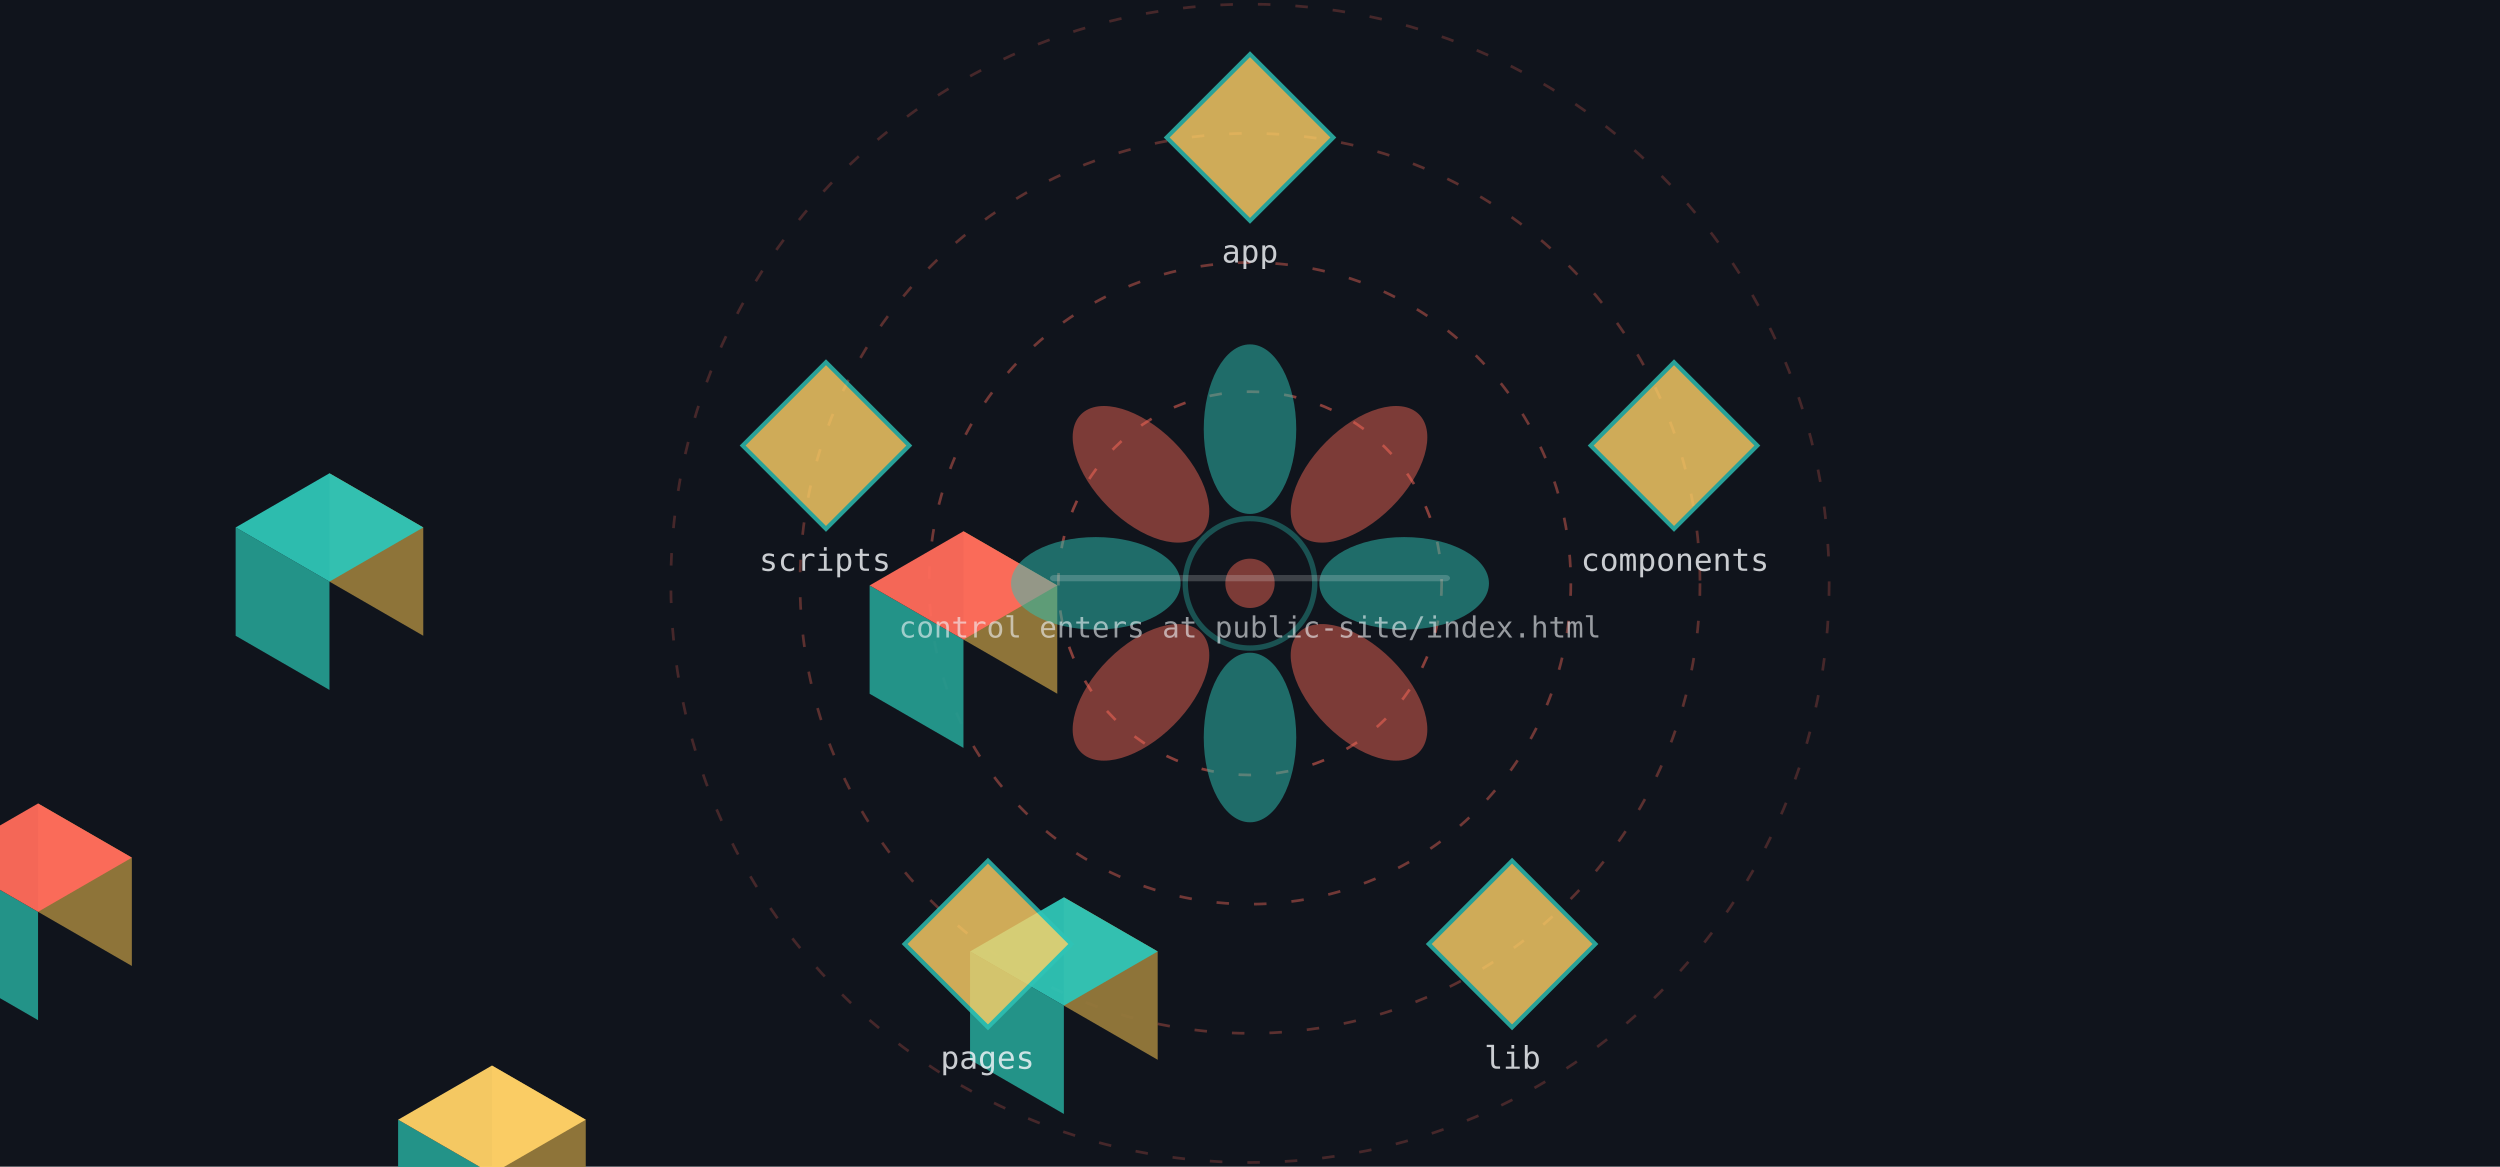
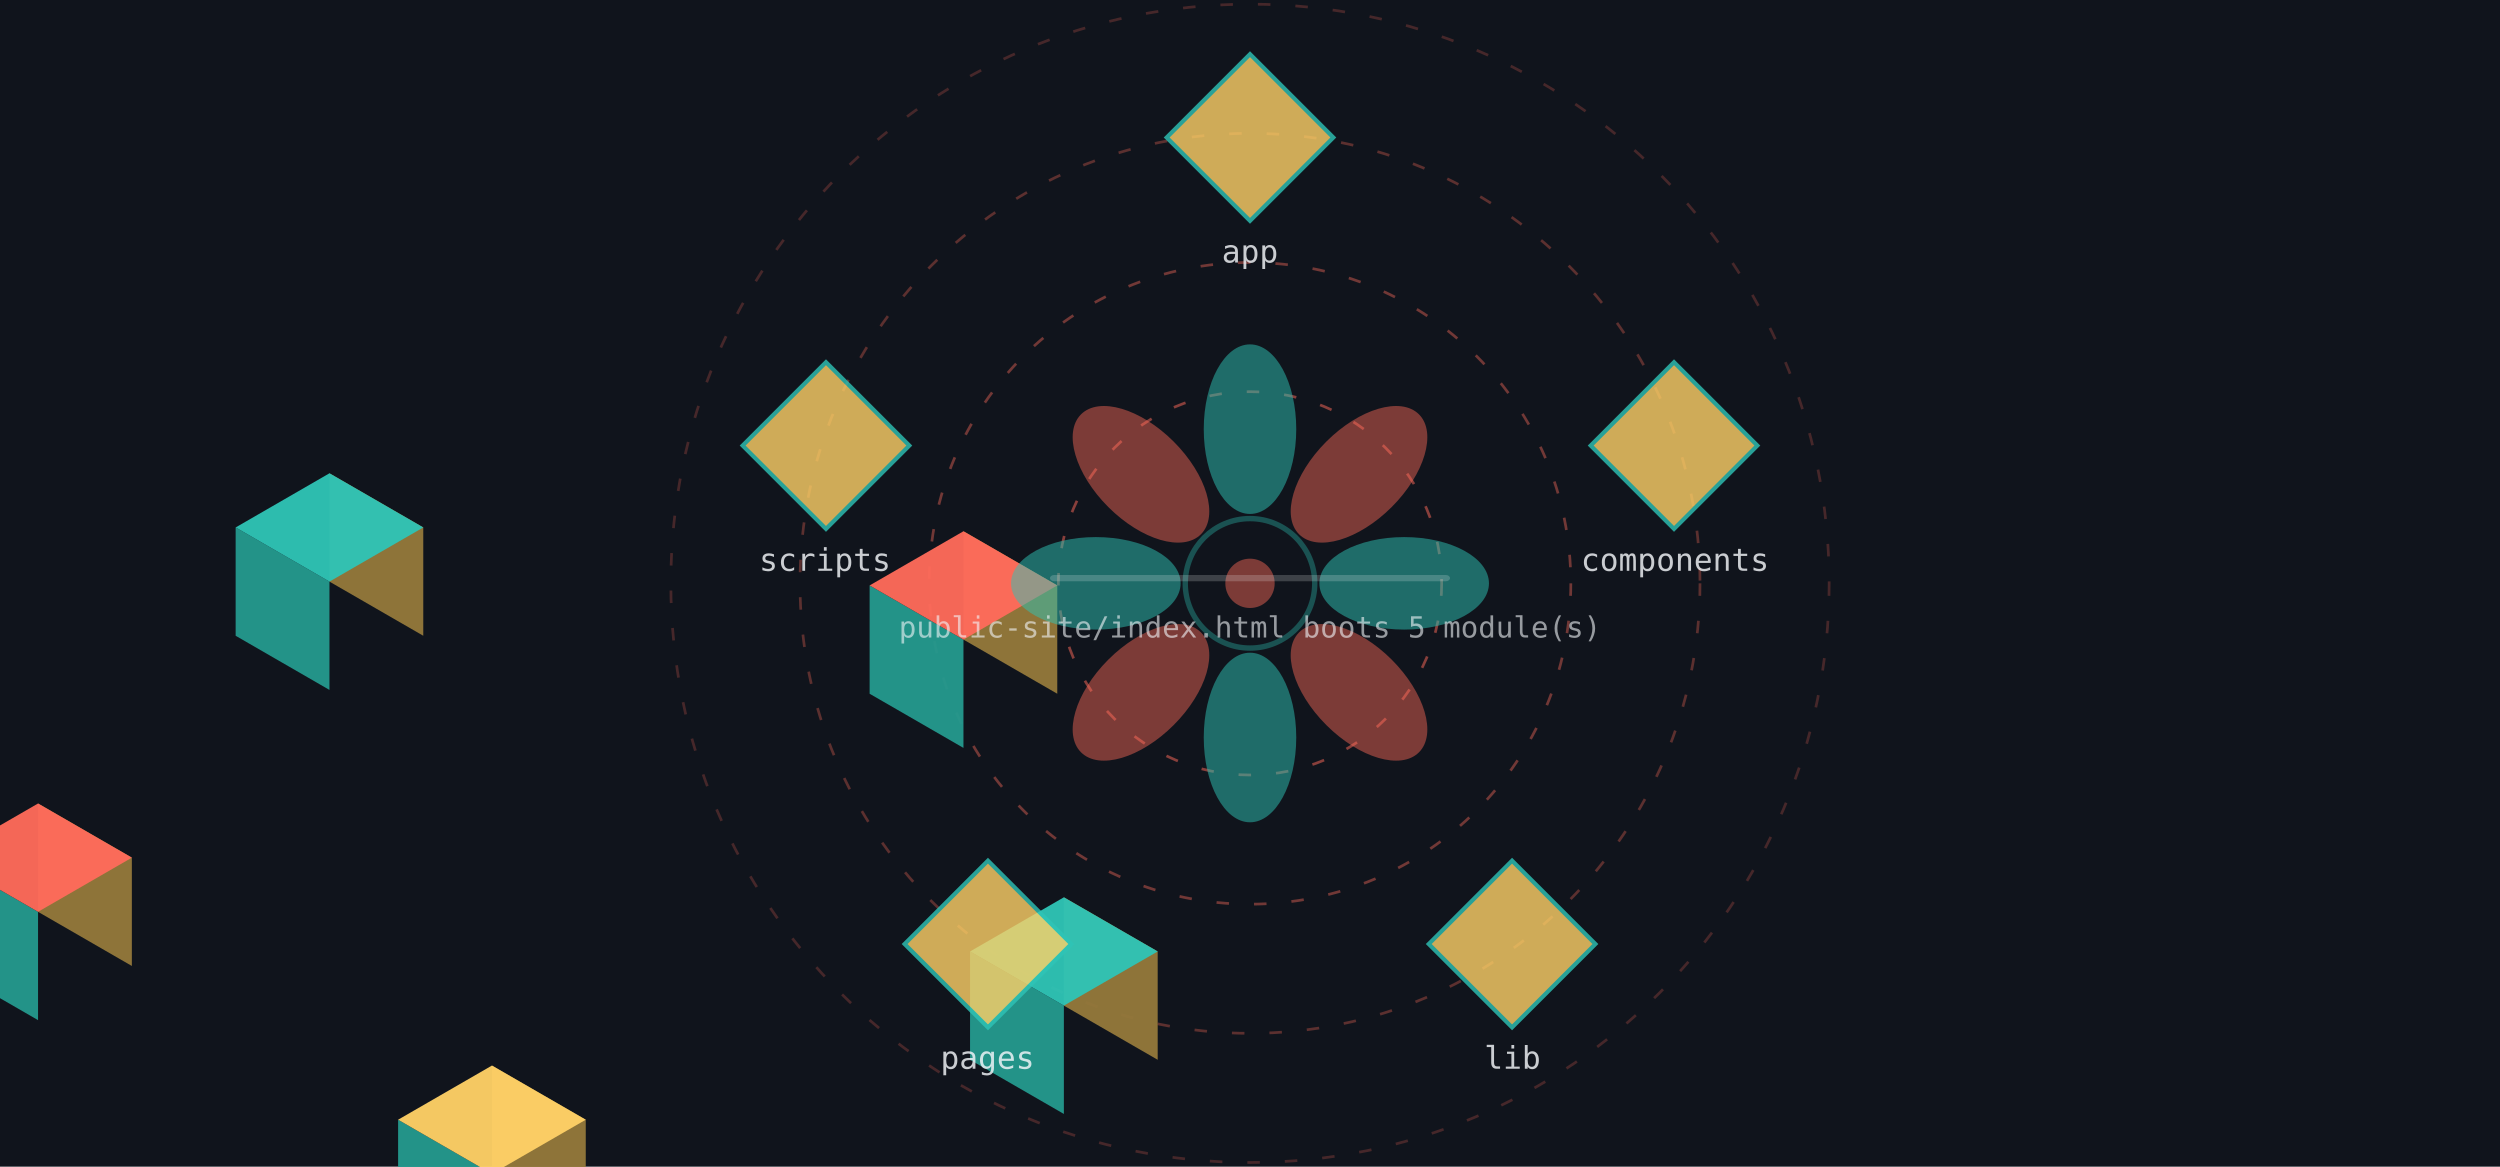
<svg xmlns="http://www.w3.org/2000/svg" viewBox="0 0 1200 560" width="1200" height="560" role="img" aria-label="redwoud workflow">
  <rect width="1200" height="560" fill="#10141c" />
  <defs>
    <linearGradient id="gk" x1="0" y1="0" x2="1" y2="1">
      <stop offset="0%" stop-color="#ff6b5a" />
      <stop offset="100%" stop-color="#2ec4b6" />
    </linearGradient>
  </defs>
  <circle cx="600.00" cy="280.00" r="92.00" fill="none" stroke="rgba(255,107,90,0.500)" stroke-width="1.30" opacity="1.00" stroke-dasharray="6 12" />
  <g>
    <circle cx="600.00" cy="280.00" r="92.00" fill="none" stroke="#ffd166" stroke-width="2.60" opacity="0.00" />
    <animate attributeName="opacity" values="0;0.85;0" dur="15.7s" begin="0.0s" repeatCount="indefinite" />
  </g>
  <circle cx="600.00" cy="280.00" r="154.00" fill="none" stroke="rgba(255,107,90,0.410)" stroke-width="1.30" opacity="1.00" stroke-dasharray="6 12" />
  <g>
    <circle cx="600.00" cy="280.00" r="154.00" fill="none" stroke="#ffd166" stroke-width="2.60" opacity="0.00" />
    <animate attributeName="opacity" values="0;0.85;0" dur="15.7s" begin="0.6s" repeatCount="indefinite" />
  </g>
  <circle cx="600.00" cy="280.00" r="216.00" fill="none" stroke="rgba(255,107,90,0.320)" stroke-width="1.30" opacity="1.00" stroke-dasharray="6 12" />
  <g>
    <circle cx="600.00" cy="280.00" r="216.00" fill="none" stroke="#ffd166" stroke-width="2.60" opacity="0.00" />
    <animate attributeName="opacity" values="0;0.85;0" dur="15.7s" begin="1.2s" repeatCount="indefinite" />
  </g>
  <circle cx="600.00" cy="280.00" r="278.00" fill="none" stroke="rgba(255,107,90,0.230)" stroke-width="1.30" opacity="1.00" stroke-dasharray="6 12" />
  <g>
    <circle cx="600.00" cy="280.00" r="278.00" fill="none" stroke="#ffd166" stroke-width="2.60" opacity="0.00" />
    <animate attributeName="opacity" values="0;0.85;0" dur="15.7s" begin="1.8s" repeatCount="indefinite" />
  </g>
  <polygon points="462.46,307.00 507.49,333.00 507.49,281.00 462.46,255.00" fill="#94793b" opacity="0.95" />
  <polygon points="417.42,333.00 462.46,359.00 462.46,307.00 417.42,281.00" fill="#24998e" opacity="0.95" />
  <polygon points="462.46,255.00 507.49,281.00 462.46,307.00 417.42,281.00" fill="#ff6b5a" opacity="0.95" />
  <text x="600" y="126" font-family="ui-monospace,Menlo,monospace" font-size="15" fill="rgba(242,245,249,0.820)" text-anchor="middle">app</text>
  <g>
    <polygon points="600.00,26.00 640.00,66.00 600.00,106.00 560.00,66.00" fill="#ffd166" opacity="0.80" stroke="#2ec4b6" stroke-width="2" />
    <animate attributeName="opacity" values="0.25;1.0;0.25" dur="15.7s" begin="0.0s" repeatCount="indefinite" />
  </g>
  <polygon points="510.66,482.70 555.69,508.70 555.69,456.70 510.66,430.70" fill="#94793b" opacity="0.95" />
  <polygon points="465.62,508.70 510.66,534.70 510.66,482.70 465.62,456.70" fill="#24998e" opacity="0.95" />
  <polygon points="510.66,430.70 555.69,456.70 510.66,482.70 465.62,456.70" fill="#2ec4b6" opacity="0.95" />
  <text x="804" y="274" font-family="ui-monospace,Menlo,monospace" font-size="15" fill="rgba(242,245,249,0.820)" text-anchor="middle">components</text>
  <g>
    <polygon points="803.53,173.87 843.53,213.87 803.53,253.87 763.53,213.87" fill="#ffd166" opacity="0.80" stroke="#2ec4b6" stroke-width="2" />
    <animate attributeName="opacity" values="0.25;1.0;0.25" dur="15.7s" begin="3.14s" repeatCount="indefinite" />
  </g>
  <polygon points="236.13,563.46 281.16,589.46 281.16,537.46 236.13,511.46" fill="#94793b" opacity="0.95" />
  <polygon points="191.09,589.46 236.13,615.46 236.13,563.46 191.09,537.46" fill="#24998e" opacity="0.95" />
  <polygon points="236.13,511.46 281.16,537.46 236.13,563.46 191.09,537.46" fill="#ffd166" opacity="0.95" />
  <text x="726" y="513" font-family="ui-monospace,Menlo,monospace" font-size="15" fill="rgba(242,245,249,0.820)" text-anchor="middle">lib</text>
  <g>
    <polygon points="725.79,413.13 765.79,453.13 725.79,493.13 685.79,453.13" fill="#ffd166" opacity="0.80" stroke="#2ec4b6" stroke-width="2" />
    <animate attributeName="opacity" values="0.25;1.0;0.25" dur="15.7s" begin="6.28s" repeatCount="indefinite" />
  </g>
  <polygon points="18.26,437.67 63.29,463.67 63.29,411.67 18.26,385.67" fill="#94793b" opacity="0.95" />
  <polygon points="-26.77,463.67 18.26,489.67 18.26,437.67 -26.77,411.67" fill="#24998e" opacity="0.95" />
  <polygon points="18.26,385.67 63.29,411.67 18.26,437.67 -26.77,411.67" fill="#ff6b5a" opacity="0.95" />
  <text x="474" y="513" font-family="ui-monospace,Menlo,monospace" font-size="15" fill="rgba(242,245,249,0.820)" text-anchor="middle">pages</text>
  <g>
    <polygon points="474.21,413.13 514.21,453.13 474.21,493.13 434.21,453.13" fill="#ffd166" opacity="0.80" stroke="#2ec4b6" stroke-width="2" />
    <animate attributeName="opacity" values="0.25;1.0;0.25" dur="15.7s" begin="9.42s" repeatCount="indefinite" />
  </g>
  <polygon points="158.14,279.17 203.17,305.17 203.17,253.17 158.14,227.17" fill="#94793b" opacity="0.95" />
  <polygon points="113.11,305.17 158.14,331.17 158.14,279.17 113.11,253.17" fill="#24998e" opacity="0.95" />
  <polygon points="158.14,227.17 203.17,253.17 158.14,279.17 113.11,253.17" fill="#2ec4b6" opacity="0.95" />
  <text x="396" y="274" font-family="ui-monospace,Menlo,monospace" font-size="15" fill="rgba(242,245,249,0.820)" text-anchor="middle">scripts</text>
  <g>
    <polygon points="396.47,173.87 436.47,213.87 396.47,253.87 356.47,213.87" fill="#ffd166" opacity="0.80" stroke="#2ec4b6" stroke-width="2" />
    <animate attributeName="opacity" values="0.25;1.0;0.25" dur="15.7s" begin="12.56s" repeatCount="indefinite" />
  </g>
  <ellipse cx="600.00" cy="206.00" rx="22.20" ry="40.70" fill="rgba(46,196,182,0.500)" opacity="1.00" transform="rotate(0.0 600.00 206.00)" />
  <ellipse cx="652.33" cy="227.67" rx="22.20" ry="40.70" fill="rgba(255,107,90,0.450)" opacity="1.00" transform="rotate(45.0 652.33 227.67)" />
  <ellipse cx="674.00" cy="280.00" rx="22.20" ry="40.70" fill="rgba(46,196,182,0.500)" opacity="1.00" transform="rotate(90.0 674.00 280.00)" />
  <ellipse cx="652.33" cy="332.33" rx="22.20" ry="40.70" fill="rgba(255,107,90,0.450)" opacity="1.00" transform="rotate(135.0 652.33 332.33)" />
  <ellipse cx="600.00" cy="354.00" rx="22.20" ry="40.70" fill="rgba(46,196,182,0.500)" opacity="1.00" transform="rotate(180.0 600.00 354.00)" />
  <ellipse cx="547.67" cy="332.33" rx="22.20" ry="40.70" fill="rgba(255,107,90,0.450)" opacity="1.00" transform="rotate(225.0 547.67 332.33)" />
  <ellipse cx="526.00" cy="280.00" rx="22.20" ry="40.70" fill="rgba(46,196,182,0.500)" opacity="1.00" transform="rotate(270.0 526.00 280.00)" />
  <ellipse cx="547.67" cy="227.67" rx="22.20" ry="40.70" fill="rgba(255,107,90,0.450)" opacity="1.00" transform="rotate(315.0 547.67 227.67)" />
  <circle cx="600.00" cy="280.00" r="31.08" fill="none" stroke="rgba(46,196,182,0.500)" stroke-width="2.59" opacity="0.70" />
  <circle cx="600.00" cy="280.00" r="11.84" fill="rgba(255,107,90,0.450)" opacity="1.00" />
  <rect x="504.00" y="276.00" width="192.00" height="3.00" rx="2.00" fill="rgba(242,245,249,0.200)" opacity="1.00" />
-   <text x="600" y="306" font-family="ui-monospace,Menlo,monospace" font-size="14" fill="rgba(242,245,249,0.600)" text-anchor="middle">control enters at public-site/index.html</text>
+   <text x="600" y="306" font-family="ui-monospace,Menlo,monospace" font-size="14" fill="rgba(242,245,249,0.600)" text-anchor="middle">public-site/index.html boots 5 module(s)</text>
</svg>
